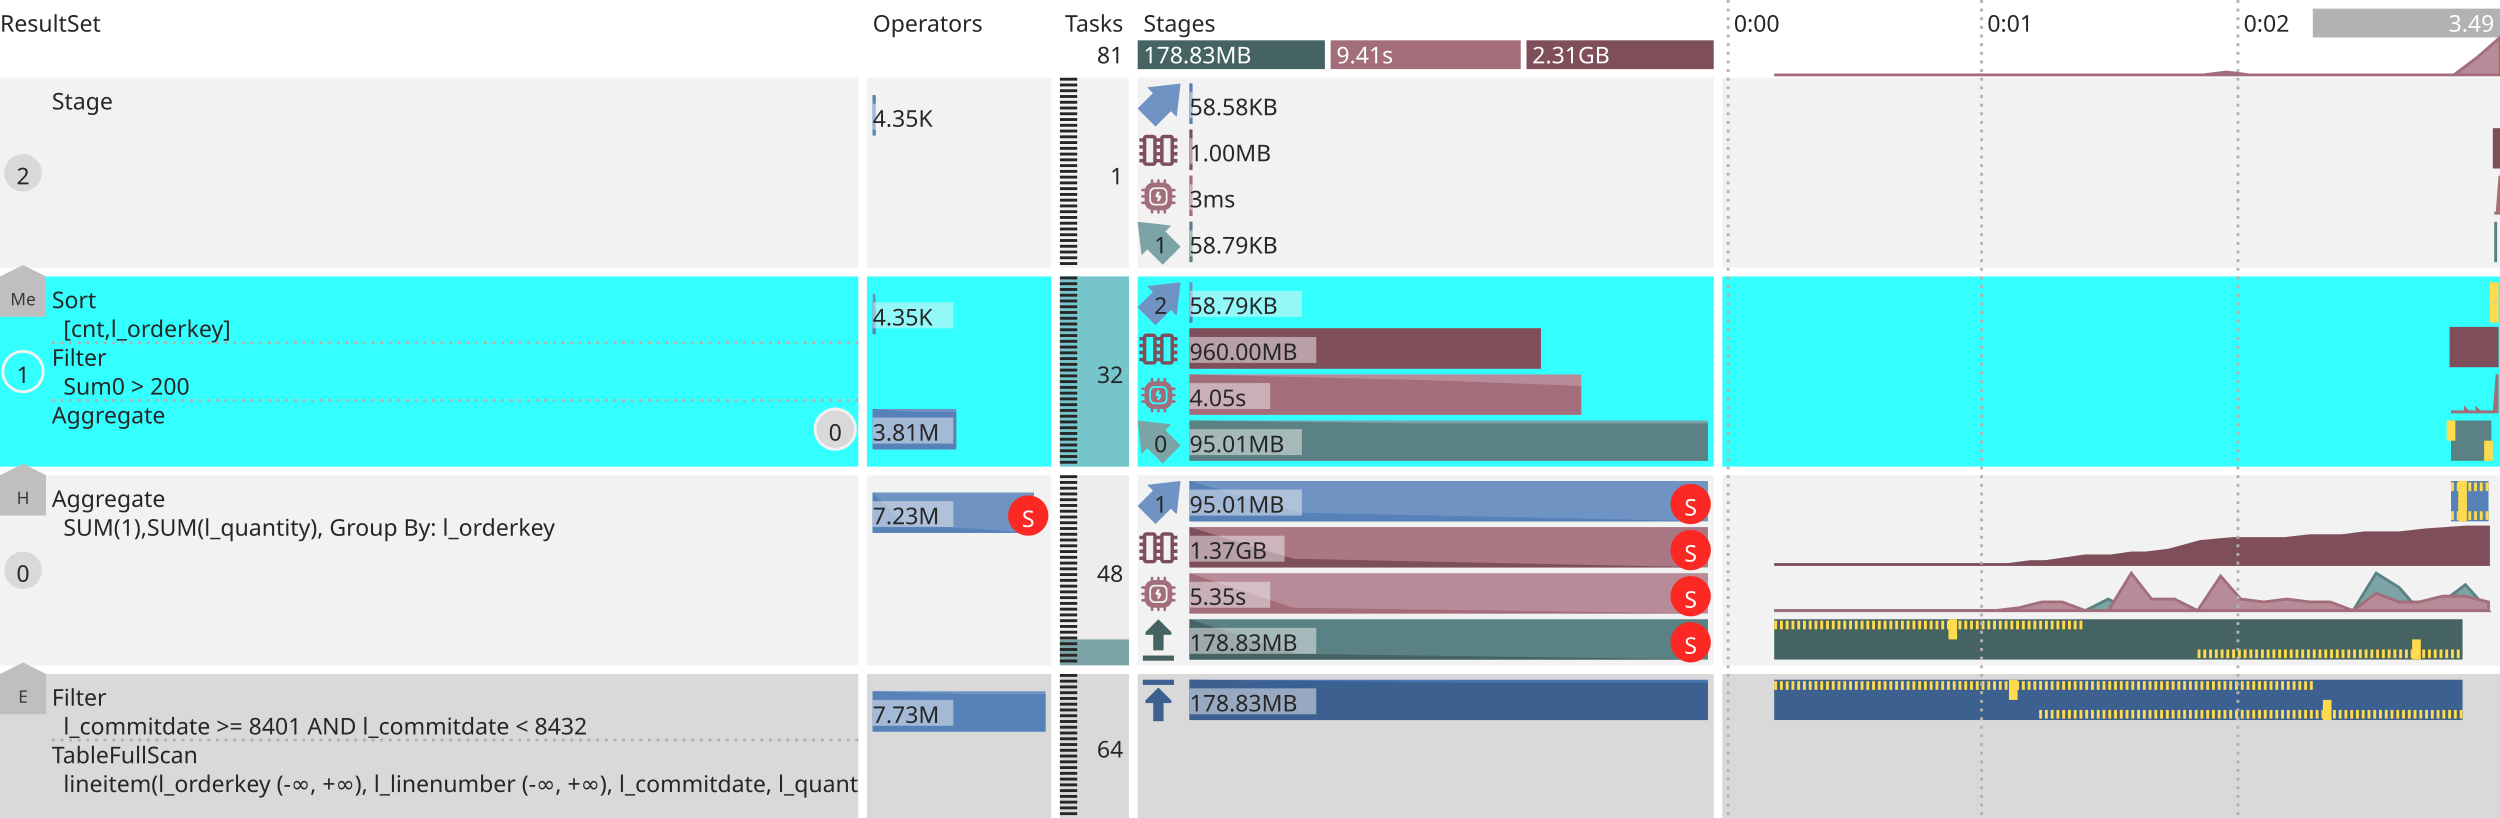
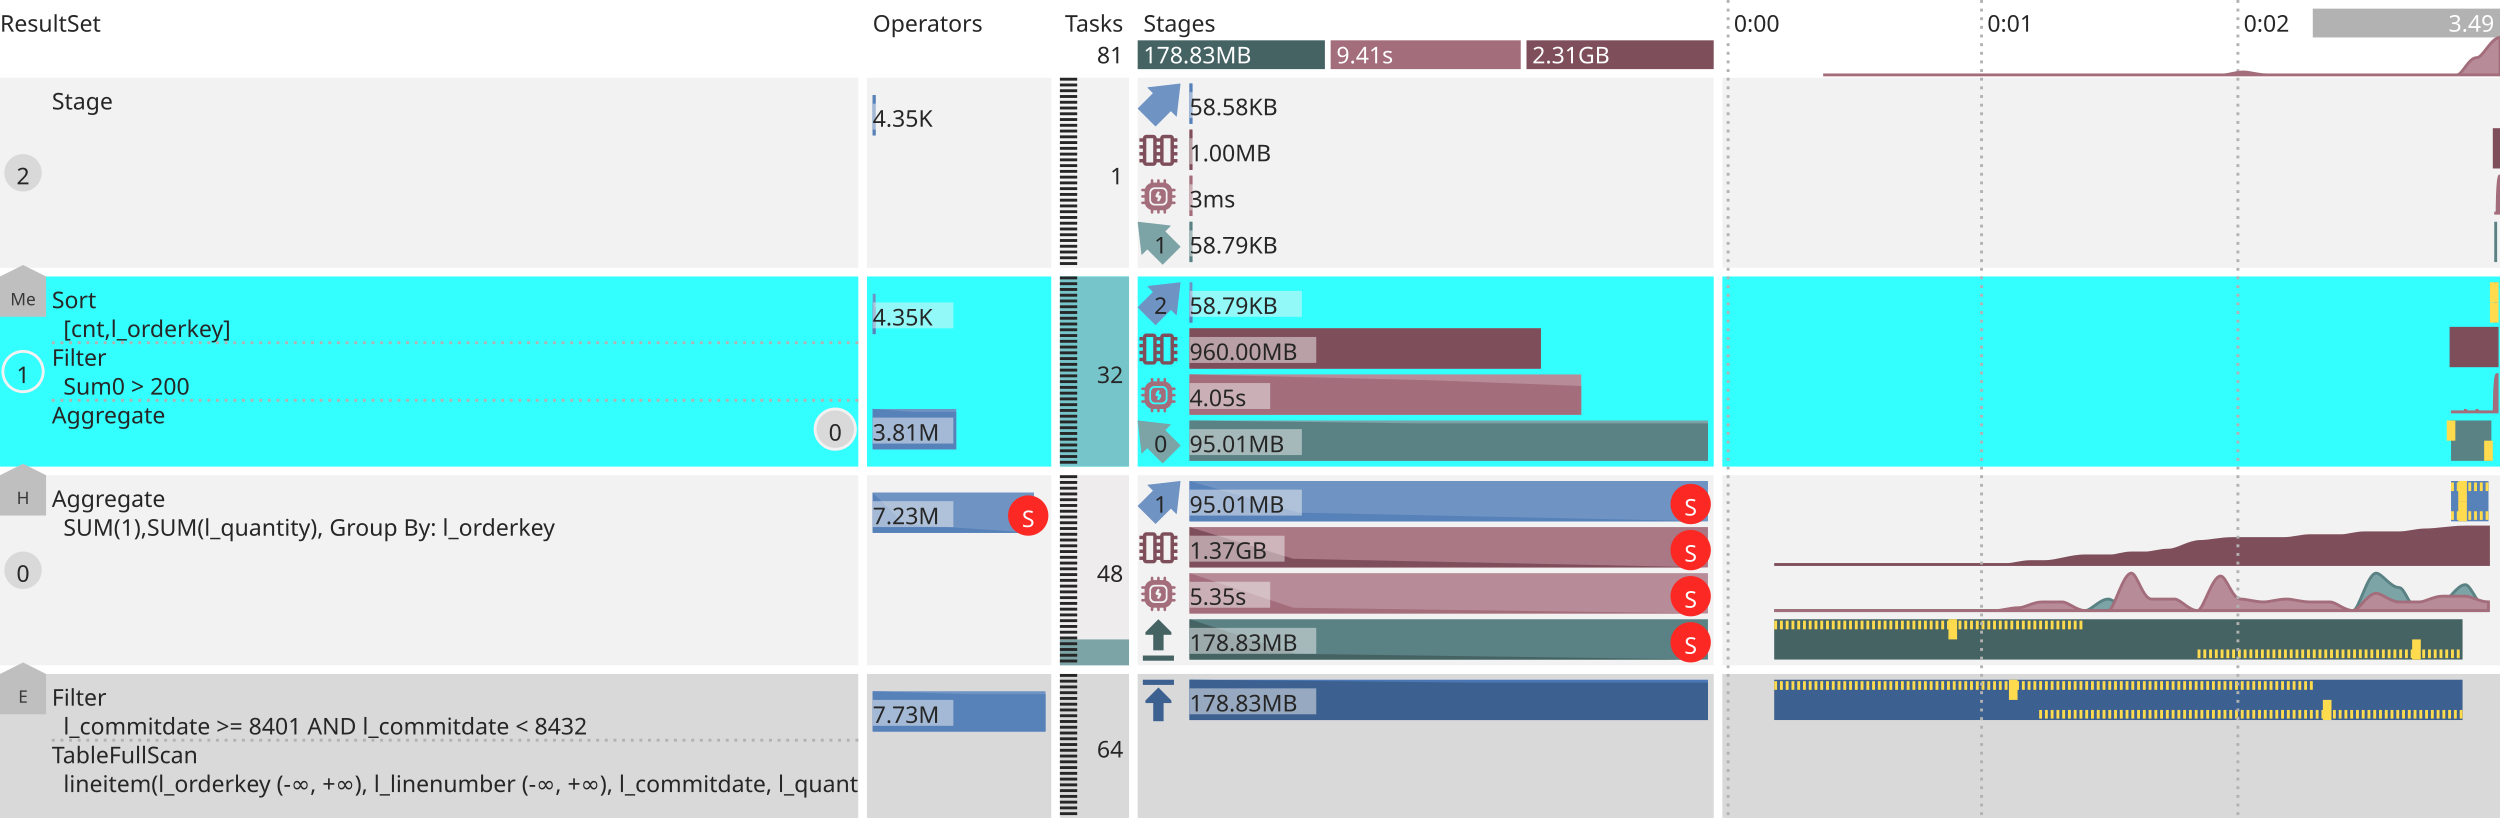
<svg xmlns="http://www.w3.org/2000/svg" width="868" height="284">
  <clipPath id="clipTextPath">
    <rect x="0" y="0" width="298" height="284" />
  </clipPath>
  <defs>
    <g id="icon_memory">
      <path fill-rule="evenodd" clip-rule="evenodd" d="M5 3C3.895 3 3 3.895 3 5H1V7H3V9H1V11H3V13H1V15H3V17H1V19H3C3 20.105 3.895 21 5 21H9C10.105 21 11 20.105 11 19H13C13 20.105 13.895 21 15 21H19C20.105 21 21 20.105 21 19H23V17H21V15H23V13H21V11H23V9H21V7H23V5H21C21 3.895 20.105 3 19 3H15C13.895 3 13 3.895 13 5H11C11 3.895 10.105 3 9 3H5ZM11 7V9H13V7H11ZM11 11V13H13V11H11ZM11 15V17H13V15H11ZM5 5H9V19H5V5ZM15 5H19V19H15V5Z" />
    </g>
    <g id="icon_cpu">
      <path d="M13.98 7.75H10.01C8.76 7.75 7.74 8.76 7.74 10.02V13.99C7.74 15.24 8.75 16.26 10.01 16.26H13.98C15.23 16.26 16.25 15.25 16.25 13.99V10.02C16.25 8.76 15.24 7.75 13.98 7.75ZM13.5 12.98L12.61 14.53C12.48 14.76 12.24 14.88 12 14.88C11.88 14.88 11.75 14.85 11.65 14.79C11.31 14.6 11.19 14.17 11.39 13.83L12.03 12.72H11.47C11.02 12.72 10.65 12.52 10.45 12.18C10.25 11.84 10.27 11.42 10.5 11.03L11.39 9.48C11.59 9.14 12.02 9.03 12.35 9.22C12.69 9.41 12.81 9.84 12.61 10.18L11.97 11.29H12.53C12.98 11.29 13.35 11.49 13.55 11.83C13.75 12.17 13.73 12.59 13.5 12.98Z" />
      <path d="M21.25 12.75C21.67 12.75 22 12.41 22 12C22 11.58 21.67 11.25 21.25 11.25H20V9.05H21.25C21.67 9.05 22 8.72 22 8.3C22 7.89 21.67 7.55 21.25 7.55H19.77C19.29 5.96 18.04 4.71 16.45 4.23V2.75C16.45 2.34 16.11 2 15.7 2C15.29 2 14.95 2.34 14.95 2.75V4H12.75V2.75C12.75 2.34 12.41 2 12 2C11.59 2 11.25 2.34 11.25 2.75V4H9.06V2.75C9.06 2.34 8.72 2 8.31 2C7.89 2 7.56 2.34 7.56 2.75V4.23C5.96 4.71 4.71 5.96 4.23 7.55H2.75C2.34 7.55 2 7.89 2 8.3C2 8.72 2.34 9.05 2.75 9.05H4V11.25H2.75C2.34 11.25 2 11.58 2 12C2 12.41 2.34 12.75 2.75 12.75H4V14.95H2.75C2.34 14.95 2 15.28 2 15.7C2 16.11 2.34 16.45 2.75 16.45H4.23C4.7 18.04 5.96 19.29 7.56 19.77V21.25C7.56 21.66 7.89 22 8.31 22C8.72 22 9.06 21.66 9.06 21.25V20H11.26V21.25C11.26 21.66 11.59 22 12.01 22C12.42 22 12.76 21.66 12.76 21.25V20H14.95V21.25C14.95 21.66 15.29 22 15.7 22C16.11 22 16.45 21.66 16.45 21.25V19.77C18.04 19.29 19.29 18.04 19.77 16.45H21.25C21.67 16.45 22 16.11 22 15.7C22 15.28 21.67 14.95 21.25 14.95H20V12.75H21.25ZM17.26 14.26C17.26 15.91 15.91 17.26 14.26 17.26H9.74C8.09 17.26 6.74 15.91 6.74 14.26V9.74C6.74 8.09 8.09 6.74 9.74 6.74H14.26C15.91 6.74 17.26 8.09 17.26 9.74V14.26Z" />
    </g>
    <g id="icon_ingress">
      <path d="M3 6L6 6L6 12L10 12L10 6L13 6V5L8 0L3 5L3 6Z" />
      <path d="M2 16L14 16V14L2 14V16Z" />
    </g>
    <g id="icon_egress">
      <path d="M13 9H10V16H6V9L3 9V8L8 3L13 8V9Z" />
      <path d="M14 2H2V0H14V2Z" />
    </g>
    <g id="icon_input">
      <path d="M456.49,264.459L295.206,103.183l56.572-56.572c1.084-1.08,1.456-2.696,0.948-4.14c-0.504-1.448-1.792-2.48-3.316-2.656         L4.654,0.027c-1.22-0.144-2.428,0.284-3.292,1.148c-0.864,0.86-1.284,2.068-1.144,3.28L40.01,349.208         c0.176,1.52,1.208,2.812,2.656,3.316c1.448,0.508,3.068,0.14,4.144-0.948l56.18-56.18L264.274,456.68         c0.748,0.748,1.764,1.172,2.828,1.172c1.06,0,2.076-0.424,2.828-1.172l186.556-186.568         C458.05,268.555,458.05,266.027,456.49,264.459z" />
    </g>
    <g id="icon_output">
      <path d="M456.494,1.168c-0.864-0.86-2.064-1.284-3.288-1.14l-344.76,39.78c-1.524,0.18-2.812,1.216-3.32,2.656         c-0.504,1.456-0.132,3.068,0.948,4.148l56.572,56.576L1.362,264.464c-1.564,1.564-1.564,4.092,0,5.656l186.56,186.556         c0.78,0.784,1.804,1.172,2.828,1.172c1.024,0,2.048-0.388,2.828-1.172l161.28-161.28l56.18,56.18         c1.084,1.088,2.7,1.452,4.144,0.952c1.448-0.504,2.48-1.796,2.656-3.32L457.63,4.456C457.774,3.248,457.354,2.036,456.494,1.168z" />
    </g>
  </defs>
  <style type="text/css">
  rect.stage { stroke-width:0; fill:var(--stage-main, #F2F2F2); }
  rect.clone { stroke-width:0; fill:var(--stage-clone, #D9D9D9); }
  .texts { text-anchor:start; font-family:Verdana; font-size:8px; fill:var(--stage-text, #262626); }
  .textm { text-anchor:middle; font-family:Verdana; font-size:8px; fill:var(--stage-text, #262626); }
  .texte { text-anchor:end; font-family:Verdana; font-size:8px; fill:var(--stage-text, #262626); }
  circle.stage { stroke:var(--stage-main, #F2F2F2); stroke-width:1; fill:var(--stage-clone, #D9D9D9); }
  line.opdiv { stroke-width:1; stroke:var(--stage-grid, #B2B2B2); stroke-dasharray:1,2; }
  text.clipped { clip-path:url(#clipTextPath); }
  polygon.conn { stroke-width:0; fill:var(--conn-fill, #BFBFBF); }
  text.conn { text-anchor:middle; font-family:Verdana; font-size:6px; fill:var(--conn-text, #393939); }
  rect.background { stroke-width:0; fill:#33FFFF; opacity:0; }
  g.selected circle.stage { fill:#33FFFF; }
  g.selected polygon.conn { fill:#33FFFF; }
  g.selected rect.stage { fill:#33FFFF; }
  g.selected rect.clone { fill:#33FFFF; }
  g.selected rect.background { opacity:1; }
</style>
  <g class="selectable">
    <rect x="0" y="27" width="298" height="66" class="stage" />
    <rect x="301" y="27" width="64" height="66" class="stage" />
    <rect x="395" y="27" width="200" height="66" class="stage" />
    <rect x="368" y="27" width="24" height="66" class="stage" />
    <rect x="598" y="27" width="270" height="66" class="stage" />
    <circle cx="8" cy="60" r="7" class="stage" />
    <text x="8" y="64" class="textm">2</text>
    <g>
      <text x="18" y="38" class="texts clipped">Stage</text>
      <text x="22" y="48" class="texts clipped" />
      <g>
        <rect x="303" y="33" width="1" height="14" stroke-width="0" fill="var(--output-light, #6F93C3)" />
        <polygon points="303,33 303,33 304,33 304,47 303,47" stroke="none" fill="var(--output-medium, #5781B9)" />
        <rect x="303" y="36" width="28" height="9" stroke-width="0" opacity="0.5" fill="var(--stage-main, #F2F2F2)" />
        <text font-family="Verdana" font-size="8px" fill="var(--text-summary, #262626)" x="303" y="44">4.35K</text>
      </g>
    </g>
    <g>
      <use href="#icon_memory" transform="translate(395 45) scale(0.6 0.6)" fill="var(--mem-medium, #7E4E5B)" />
      <rect x="413" y="45" width="1" height="14" stroke-width="0" fill="var(--mem-light, #AA7785)" />
      <polygon points="413,45 413,45 414,45 414,59 413,59" stroke="none" fill="var(--mem-medium, #7E4E5B)" />
      <rect x="413" y="48" width="33" height="9" stroke-width="0" opacity="0.5" fill="var(--stage-main, #F2F2F2)" />
      <text font-family="Verdana" font-size="8px" fill="var(--text-summary, #262626)" x="413" y="56">1.00MB</text>
    </g>
    <g>
-       <polygon points="866,58 866,45 868,45 868,58 " stroke-width="1" stroke="var(--mem-medium, #7E4E5B)" fill="var(--mem-medium, #7E4E5B)" />
+       <path d="M866,58c0,0,0,-13,0,-13c0,0,1,0,2,0c0,0,0,13,0,13z" stroke-width="1" stroke="var(--mem-medium, #7E4E5B)" fill="var(--mem-medium, #7E4E5B)" />
    </g>
    <g>
      <use href="#icon_cpu" transform="translate(395 61) scale(0.6 0.6)" fill="var(--cpu-medium, #A36D7B)" />
      <rect x="413" y="61" width="1" height="14" stroke-width="0" fill="var(--cpu-light, #B78C98)" />
      <polygon points="413,61 413,61 414,61 414,75 413,75" stroke="none" fill="var(--cpu-medium, #A36D7B)" />
      <rect x="413" y="64" width="16" height="9" stroke-width="0" opacity="0.5" fill="var(--stage-main, #F2F2F2)" />
      <text font-family="Verdana" font-size="8px" fill="var(--text-summary, #262626)" x="413" y="72">3ms</text>
    </g>
    <g>
      <rect x="368" y="27" width="24" height="66" stroke-width="0" fill="var(--cpu-light, #B78C98)" opacity="0.003" />
    </g>
    <g>
-       <polygon points="866,74 866,74 866,74 866,74 866,74 866,74 866,74 866,74 866,74 866,74 866,74 866,74 866,74 866,74 866,74 866,74 867,74 867,74 867,74 867,74 867,74 867,74 867,74 867,74 867,74 867,74 867,74 867,74 867,74 867,74 867,74 867,74 867,74 868,61 868,74 " stroke-width="1" stroke="var(--cpu-medium, #A36D7B)" fill="var(--cpu-light, #B78C98)" />
+       <path d="M866,74c0,0,0,0,0,0c0,0,0,0,0,0c0,0,0,0,0,0c0,0,0,0,0,0c0,0,0,0,0,0c0,0,0,0,0,0c0,0,0,0,0,0c0,0,0,0,0,0c0,0,0,0,0,0c0,0,0,0,0,0c0,0,0,0,0,0c0,0,0,0,0,0c0,0,0,0,0,0c0,0,0,0,0,0c0,0,0,0,0,0c0,0,0,0,1,0c0,0,0,0,0,0c0,0,0,0,0,0c0,0,0,0,0,0c0,0,0,0,0,0c0,0,0,0,0,0c0,0,0,0,0,0c0,0,0,0,0,0c0,0,0,0,0,0c0,0,0,0,0,0c0,0,0,0,0,0c0,0,0,0,0,0c0,0,0,0,0,0c0,0,0,0,0,0c0,0,0,0,0,0c0,0,0,0,0,0c0,0,0,0,0,0c0,0,0,-13,1,-13c0,0,0,13,0,13z" stroke-width="1" stroke="var(--cpu-medium, #A36D7B)" fill="var(--cpu-light, #B78C98)" />
    </g>
    <g>
      <line x1="371" y1="27" x2="371" y2="93" stroke-width="6" stroke="var(--stage-text, #262626)" stroke-dasharray="1,1" />
      <text x="390" y="64" class="texte">1</text>
    </g>
  </g>
  <g class="selectable selected">
    <rect x="0" y="96" width="298" height="66" class="stage" />
    <rect x="301" y="96" width="64" height="66" class="stage" />
    <rect x="395" y="96" width="200" height="66" class="stage" />
    <rect x="368" y="96" width="24" height="66" class="stage" />
    <rect x="598" y="96" width="270" height="66" class="stage" />
    <circle cx="8" cy="129" r="7" class="stage" />
    <text x="8" y="133" class="textm">1</text>
    <g>
      <text x="18" y="107" class="texts clipped">Sort</text>
      <text x="22" y="117" class="texts clipped">[cnt,l_orderkey]</text>
      <g>
        <rect x="303" y="102" width="1" height="14" stroke-width="0" fill="var(--output-light, #6F93C3)" />
        <polygon points="303,102 303,105 304,107 304,116 303,116" stroke="none" fill="var(--output-medium, #5781B9)" />
        <rect x="303" y="105" width="28" height="9" stroke-width="0" opacity="0.5" fill="var(--stage-main, #F2F2F2)" />
        <text font-family="Verdana" font-size="8px" fill="var(--text-summary, #262626)" x="303" y="113">4.35K</text>
      </g>
    </g>
    <line x1="18" y1="119" x2="298" y2="119" class="opdiv" />
    <g>
      <text x="18" y="127" class="texts clipped">Filter</text>
      <text x="22" y="137" class="texts clipped">Sum0 &gt; 200</text>
    </g>
    <line x1="18" y1="139" x2="298" y2="139" class="opdiv" />
    <g>
      <text x="18" y="147" class="texts clipped">Aggregate</text>
      <text x="22" y="157" class="texts clipped" />
      <g>
        <rect x="303" y="142" width="29" height="14" stroke-width="0" fill="var(--output-light, #6F93C3)" />
        <polygon points="303,142 317,143 332,143 332,156 303,156" stroke="none" fill="var(--output-medium, #5781B9)" />
        <rect x="303" y="145" width="28" height="9" stroke-width="0" opacity="0.5" fill="var(--stage-main, #F2F2F2)" />
        <text font-family="Verdana" font-size="8px" fill="var(--text-summary, #262626)" x="303" y="153">3.81M</text>
      </g>
    </g>
    <g>
      <use href="#icon_memory" transform="translate(395 114) scale(0.6 0.6)" fill="var(--mem-medium, #7E4E5B)" />
      <rect x="413" y="114" width="122" height="14" stroke-width="0" fill="var(--mem-light, #AA7785)" />
      <polygon points="413,114 474,114 535,114 535,128 413,128" stroke="none" fill="var(--mem-medium, #7E4E5B)" />
      <rect x="413" y="117" width="44" height="9" stroke-width="0" opacity="0.5" fill="var(--stage-main, #F2F2F2)" />
      <text font-family="Verdana" font-size="8px" fill="var(--text-summary, #262626)" x="413" y="125">960.00MB</text>
    </g>
    <g>
-       <polygon points="851,127 851,114 867,114 867,127 " stroke-width="1" stroke="var(--mem-medium, #7E4E5B)" fill="var(--mem-medium, #7E4E5B)" />
+       <path d="M851,127c0,0,0,-13,0,-13c5,0,10,0,16,0c0,0,0,13,0,13z" stroke-width="1" stroke="var(--mem-medium, #7E4E5B)" fill="var(--mem-medium, #7E4E5B)" />
    </g>
    <g>
      <use href="#icon_cpu" transform="translate(395 130) scale(0.6 0.6)" fill="var(--cpu-medium, #A36D7B)" />
      <rect x="413" y="130" width="136" height="14" stroke-width="0" fill="var(--cpu-light, #B78C98)" />
      <polygon points="413,130 496,132 549,134 549,144 413,144" stroke="none" fill="var(--cpu-medium, #A36D7B)" />
      <rect x="413" y="133" width="28" height="9" stroke-width="0" opacity="0.5" fill="var(--stage-main, #F2F2F2)" />
      <text font-family="Verdana" font-size="8px" fill="var(--text-summary, #262626)" x="413" y="141">4.05s</text>
    </g>
    <g>
      <rect x="368" y="162" width="24" height="0" stroke-width="0" fill="var(--input-light, #7CA3A5)" />
    </g>
    <g>
      <rect x="368" y="96" width="24" height="66" stroke-width="0" fill="var(--cpu-light, #B78C98)" opacity="0.5" />
    </g>
    <g>
-       <polygon points="851,143 851,143 851,143 852,143 852,143 853,143 853,143 854,143 854,143 855,143 855,143 856,143 856,142 857,143 857,143 858,143 859,143 859,143 860,143 860,142 861,143 861,143 862,143 862,143 863,143 863,143 864,143 864,143 865,143 865,143 866,143 866,143 867,130 867,143 867,143 " stroke-width="1" stroke="var(--cpu-medium, #A36D7B)" fill="var(--cpu-light, #B78C98)" />
+       <path d="M851,143c0,0,0,0,0,0c0,0,0,0,0,0c0,0,0,0,1,0c0,0,0,0,0,0c0,0,0,0,1,0c0,0,0,0,0,0c0,0,0,0,1,0c0,0,0,0,0,0c0,0,0,0,1,0c0,0,0,0,0,0c0,0,0,0,1,0c0,0,0,-1,0,-1c0,0,0,1,1,1c0,0,0,0,0,0c0,0,0,0,1,0c0,0,0,0,1,0c0,0,0,0,0,0c0,0,0,0,1,0c0,0,0,-1,0,-1c0,0,0,1,1,1c0,0,0,0,0,0c0,0,0,0,1,0c0,0,0,0,0,0c0,0,0,0,1,0c0,0,0,0,0,0c0,0,0,0,1,0c0,0,0,0,0,0c0,0,0,0,1,0c0,0,0,0,0,0c0,0,0,0,1,0c0,0,0,0,0,0c0,0,0,-13,1,-13c0,0,0,13,0,13c0,0,0,0,0,0z" stroke-width="1" stroke="var(--cpu-medium, #A36D7B)" fill="var(--cpu-light, #B78C98)" />
    </g>
    <g>
      <line x1="371" y1="96" x2="371" y2="162" stroke-width="6" stroke="var(--stage-text, #262626)" stroke-dasharray="1,1" />
      <text x="390" y="133" class="texte">32</text>
    </g>
  </g>
  <g class="selectable">
    <rect x="0" y="165" width="298" height="66" class="stage" />
    <rect x="301" y="165" width="64" height="66" class="stage" />
    <rect x="395" y="165" width="200" height="66" class="stage" />
    <rect x="368" y="165" width="24" height="66" class="stage" />
    <rect x="598" y="165" width="270" height="66" class="stage" />
    <circle cx="8" cy="198" r="7" class="stage" />
    <text x="8" y="202" class="textm">0</text>
    <g>
      <text x="18" y="176" class="texts clipped">Aggregate</text>
      <text x="22" y="186" class="texts clipped">SUM(1),SUM(l_quantity), Group By: l_orderkey</text>
      <g>
        <rect x="303" y="171" width="56" height="14" stroke-width="0" fill="var(--output-light, #6F93C3)" />
        <polygon points="303,171 314,182 359,185 359,185 303,185" stroke="none" fill="var(--output-medium, #5781B9)" />
        <rect x="303" y="174" width="28" height="9" stroke-width="0" opacity="0.5" fill="var(--stage-main, #F2F2F2)" />
        <text font-family="Verdana" font-size="8px" fill="var(--text-summary, #262626)" x="303" y="182">7.23M</text>
      </g>
      <g>
        <circle cx="357" cy="179" r="7" stroke="none" fill="var(--stage-texthl, #FC2824)" />
        <text text-anchor="middle" font-family="Verdana" font-size="8px" fill="var(--text-light, #FFFFFF)" x="357" y="183">S</text>
      </g>
    </g>
    <g>
      <use href="#icon_memory" transform="translate(395 183) scale(0.6 0.6)" fill="var(--mem-medium, #7E4E5B)" />
      <rect x="413" y="183" width="180" height="14" stroke-width="0" fill="var(--mem-light, #AA7785)" />
      <polygon points="413,183 449,194 593,197 593,197 413,197" stroke="none" fill="var(--mem-medium, #7E4E5B)" />
      <rect x="413" y="186" width="33" height="9" stroke-width="0" opacity="0.5" fill="var(--stage-main, #F2F2F2)" />
      <text font-family="Verdana" font-size="8px" fill="var(--text-summary, #262626)" x="413" y="194">1.37GB</text>
    </g>
    <g>
      <circle cx="587" cy="191" r="7" stroke="none" fill="var(--stage-texthl, #FC2824)" />
      <text text-anchor="middle" font-family="Verdana" font-size="8px" fill="var(--text-light, #FFFFFF)" x="587" y="195">S</text>
    </g>
    <g>
-       <polygon points="616,196 616,196 656,196 659,196 659,196 661,196 665,196 667,196 667,196 668,196 689,196 692,196 697,196 705,195 710,195 724,193 733,193 740,192 745,192 753,191 764,188 775,187 780,187 793,187 802,186 811,186 813,186 821,185 833,185 842,184 856,183 860,183 864,183 864,196 " stroke-width="1" stroke="var(--mem-medium, #7E4E5B)" fill="var(--mem-medium, #7E4E5B)" />
+       <path d="M616,196c0,0,0,0,0,0c13,0,26,0,40,0c1,0,2,0,3,0c0,0,0,0,0,0c0,0,1,0,2,0c1,0,2,0,4,0c0,0,1,0,2,0c0,0,0,0,0,0c0,0,0,0,1,0c7,0,14,0,21,0c1,0,2,0,3,0c1,0,3,0,5,0c2,0,5,-1,8,-1c1,0,3,0,5,0c4,0,9,-2,14,-2c3,0,6,0,9,0c2,0,4,-1,7,-1c1,0,3,0,5,0c2,0,5,-1,8,-1c3,0,7,-3,11,-3c3,0,7,-1,11,-1c1,0,3,0,5,0c4,0,8,0,13,0c3,0,6,-1,9,-1c3,0,6,0,9,0c0,0,1,0,2,0c2,0,5,-1,8,-1c4,0,8,0,12,0c3,0,6,-1,9,-1c4,0,9,-1,14,-1c1,0,2,0,4,0c1,0,2,0,4,0c0,0,0,13,0,13z" stroke-width="1" stroke="var(--mem-medium, #7E4E5B)" fill="var(--mem-medium, #7E4E5B)" />
    </g>
    <g>
      <use href="#icon_cpu" transform="translate(395 199) scale(0.6 0.6)" fill="var(--cpu-medium, #A36D7B)" />
      <rect x="413" y="199" width="180" height="14" stroke-width="0" fill="var(--cpu-light, #B78C98)" />
      <polygon points="413,199 449,211 593,213 593,213 413,213" stroke="none" fill="var(--cpu-medium, #A36D7B)" />
      <rect x="413" y="202" width="28" height="9" stroke-width="0" opacity="0.5" fill="var(--stage-main, #F2F2F2)" />
      <text font-family="Verdana" font-size="8px" fill="var(--text-summary, #262626)" x="413" y="210">5.35s</text>
    </g>
    <g>
      <circle cx="587" cy="207" r="7" stroke="none" fill="var(--stage-texthl, #FC2824)" />
      <text text-anchor="middle" font-family="Verdana" font-size="8px" fill="var(--text-light, #FFFFFF)" x="587" y="211">S</text>
    </g>
    <g>
      <rect x="368" y="222" width="24" height="9" stroke-width="0" fill="var(--input-light, #7CA3A5)" />
    </g>
-     <polygon points="616,212 616,212 624,212 631,212 639,212 647,212 654,212 662,212 670,212 678,212 685,212 693,212 701,212 709,212 716,212 724,212 732,208 740,212 747,212 755,211 763,212 771,212 778,212 786,212 794,211 802,212 809,212 817,212 825,199 833,204 840,212 848,209 856,203 864,212 864,212 " stroke-width="1" stroke="var(--input-medium, #5A8183)" fill="var(--input-light, #7CA3A5)" />
+     <path d="M616,212c0,0,0,0,0,0c2,0,5,0,8,0c2,0,4,0,7,0c2,0,5,0,8,0c2,0,5,0,8,0c2,0,4,0,7,0c2,0,5,0,8,0c2,0,5,0,8,0c2,0,5,0,8,0c2,0,4,0,7,0c2,0,5,0,8,0c2,0,5,0,8,0c2,0,5,0,8,0c2,0,4,0,7,0c2,0,5,0,8,0c2,0,5,-4,8,-4c2,0,5,4,8,4c2,0,4,0,7,0c2,0,5,-1,8,-1c2,0,5,1,8,1c2,0,5,0,8,0c2,0,4,0,7,0c2,0,5,0,8,0c2,0,5,-1,8,-1c2,0,5,1,8,1c2,0,4,0,7,0c2,0,5,0,8,0c2,0,5,-13,8,-13c2,0,5,5,8,5c2,0,4,8,7,8c2,0,5,-3,8,-3c2,0,5,-6,8,-6c2,0,5,9,8,9c0,0,0,0,0,0z" stroke-width="1" stroke="var(--input-medium, #5A8183)" fill="var(--input-light, #7CA3A5)" />
    <g>
      <rect x="368" y="165" width="24" height="57" stroke-width="0" fill="var(--cpu-light, #B78C98)" opacity="0.063" />
    </g>
    <g>
-       <polygon points="616,212 616,212 624,212 631,212 639,212 647,212 654,212 662,212 670,212 678,212 685,212 693,212 701,211 709,209 716,209 724,212 732,212 740,199 747,208 755,208 763,212 771,200 778,208 786,209 794,208 802,209 809,209 817,212 825,206 833,209 840,209 848,207 856,207 864,209 864,212 " stroke-width="1" stroke="var(--cpu-medium, #A36D7B)" fill="var(--cpu-light, #B78C98)" />
+       <path d="M616,212c0,0,0,0,0,0c2,0,5,0,8,0c2,0,4,0,7,0c2,0,5,0,8,0c2,0,5,0,8,0c2,0,4,0,7,0c2,0,5,0,8,0c2,0,5,0,8,0c2,0,5,0,8,0c2,0,4,0,7,0c2,0,5,0,8,0c2,0,5,-1,8,-1c2,0,5,-2,8,-2c2,0,4,0,7,0c2,0,5,3,8,3c2,0,5,0,8,0c2,0,5,-13,8,-13c2,0,4,9,7,9c2,0,5,0,8,0c2,0,5,4,8,4c2,0,5,-12,8,-12c2,0,4,8,7,8c2,0,5,1,8,1c2,0,5,-1,8,-1c2,0,5,1,8,1c2,0,4,0,7,0c2,0,5,3,8,3c2,0,5,-6,8,-6c2,0,5,3,8,3c2,0,4,0,7,0c2,0,5,-2,8,-2c2,0,5,0,8,0c2,0,5,2,8,2c0,0,0,3,0,3z" stroke-width="1" stroke="var(--cpu-medium, #A36D7B)" fill="var(--cpu-light, #B78C98)" />
    </g>
    <g>
      <line x1="371" y1="165" x2="371" y2="231" stroke-width="6" stroke="var(--stage-text, #262626)" stroke-dasharray="1,1" />
      <text x="390" y="202" class="texte">48</text>
    </g>
  </g>
  <g class="selectable">
    <rect x="0" y="234" width="298" height="50" class="clone" />
    <rect x="301" y="234" width="64" height="50" class="clone" />
    <rect x="395" y="234" width="200" height="50" class="clone" />
    <rect x="368" y="234" width="24" height="50" class="clone" />
    <rect x="598" y="234" width="270" height="50" class="clone" />
    <g>
      <text x="18" y="245" class="texts clipped">Filter</text>
      <text x="22" y="255" class="texts clipped">l_commitdate &gt;= 8401 AND l_commitdate &lt; 8432</text>
      <g>
        <rect x="303" y="240" width="60" height="14" stroke-width="0" fill="var(--output-light, #6F93C3)" />
        <polygon points="303,240 335,241 363,241 363,254 303,254" stroke="none" fill="var(--output-medium, #5781B9)" />
        <rect x="303" y="243" width="28" height="9" stroke-width="0" opacity="0.5" fill="var(--stage-main, #F2F2F2)" />
        <text font-family="Verdana" font-size="8px" fill="var(--text-summary, #262626)" x="303" y="251">7.73M</text>
      </g>
    </g>
    <line x1="18" y1="257" x2="298" y2="257" class="opdiv" />
    <g>
      <text x="18" y="265" class="texts clipped">TableFullScan</text>
      <text x="22" y="275" class="texts clipped">lineitem(l_orderkey (-∞, +∞), l_linenumber (-∞, +∞), l_commitdate, l_quantity)</text>
    </g>
    <g>
      <line x1="371" y1="234" x2="371" y2="284" stroke-width="6" stroke="var(--stage-text, #262626)" stroke-dasharray="1,1" />
      <text x="390" y="263" class="texte">64</text>
    </g>
  </g>
  <g class="selectable">
    <rect x="0" y="3" width="298" height="24" class="background" />
    <text x="0" y="11" class="texts">ResultSet</text>
    <g>
      <rect x="395" y="29" width="200" height="14" class="background" />
      <use href="#icon_output" transform="translate(395 29) scale(0.0325 0.0325)" fill="var(--output-light, #6F93C3)" />
      <rect x="413" y="29" width="1" height="14" stroke-width="0" fill="var(--output-light, #6F93C3)" />
      <polygon points="413,29 413,29 414,29 414,43 413,43" stroke="none" fill="var(--output-medium, #5781B9)" />
      <rect x="413" y="32" width="39" height="9" stroke-width="0" opacity="0.5" fill="var(--stage-main, #F2F2F2)" />
      <text font-family="Verdana" font-size="8px" fill="var(--text-summary, #262626)" x="413" y="40">58.58KB</text>
    </g>
    <g>
      <rect x="868" y="29" width="0" height="14" stroke-width="0" fill="var(--output-medium, #5781B9)" />
    </g>
  </g>
  <g class="selectable">
    <g>
      <circle cx="290" cy="149" r="7" class="stage" />
      <text x="290" y="153" class="textm">0</text>
    </g>
    <polygon points="16,179 0,179 0,165 8,161 16,165" class="conn" />
    <text x="8" y="175" class="conn">H</text>
    <g>
      <rect x="395" y="146" width="200" height="14" class="background" />
      <use href="#icon_input" transform="translate(395 146) scale(0.0325 0.0325)" fill="var(--input-light, #7CA3A5)" />
      <text x="403" y="157" class="textm">0</text>
      <rect x="413" y="146" width="180" height="14" stroke-width="0" fill="var(--input-light, #7CA3A5)" />
      <polygon points="413,146 492,147 593,147 593,160 413,160" stroke="none" fill="var(--input-medium, #5A8183)" />
      <rect x="413" y="149" width="39" height="9" stroke-width="0" opacity="0.5" fill="var(--stage-main, #F2F2F2)" />
      <text font-family="Verdana" font-size="8px" fill="var(--text-summary, #262626)" x="413" y="157">95.01MB</text>
    </g>
    <g>
      <rect x="598" y="146" width="270" height="14" class="background" />
      <rect x="851" y="146" width="14" height="14" stroke-width="0" fill="var(--input-medium, #5A8183)" />
    </g>
    <line x1="851" y1="148" x2="851" y2="148" stroke-width="3" stroke="var(--minmax-line, #FFDB4D)" stroke-dasharray="1,1" />
    <line x1="851" y1="146" x2="851" y2="153" stroke-width="3" stroke="var(--minmax-line, #FFDB4D)" />
    <line x1="864" y1="158" x2="865" y2="158" stroke-width="3" stroke="var(--minmax-line, #FFDB4D)" stroke-dasharray="1,1" />
    <line x1="864" y1="153" x2="864" y2="160" stroke-width="3" stroke="var(--minmax-line, #FFDB4D)" />
    <g>
      <rect x="395" y="167" width="200" height="14" class="background" />
      <use href="#icon_output" transform="translate(395 167) scale(0.0325 0.0325)" fill="var(--output-light, #6F93C3)" />
      <text x="403" y="178" class="textm">1</text>
      <rect x="413" y="167" width="180" height="14" stroke-width="0" fill="var(--output-light, #6F93C3)" />
      <polygon points="413,167 451,178 593,181 593,181 413,181" stroke="none" fill="var(--output-medium, #5781B9)" />
      <rect x="413" y="170" width="39" height="9" stroke-width="0" opacity="0.5" fill="var(--stage-main, #F2F2F2)" />
      <text font-family="Verdana" font-size="8px" fill="var(--text-summary, #262626)" x="413" y="178">95.01MB</text>
    </g>
    <g>
      <circle cx="587" cy="175" r="7" stroke="none" fill="var(--stage-texthl, #FC2824)" />
      <text text-anchor="middle" font-family="Verdana" font-size="8px" fill="var(--text-light, #FFFFFF)" x="587" y="179">S</text>
    </g>
    <g>
      <rect x="598" y="167" width="270" height="14" class="background" />
      <rect x="851" y="167" width="13" height="14" stroke-width="0" fill="var(--output-medium, #5781B9)" />
    </g>
    <line x1="851" y1="169" x2="864" y2="169" stroke-width="3" stroke="var(--minmax-line, #FFDB4D)" stroke-dasharray="1,1" />
    <line x1="855" y1="167" x2="855" y2="174" stroke-width="3" stroke="var(--minmax-line, #FFDB4D)" />
    <line x1="851" y1="179" x2="864" y2="179" stroke-width="3" stroke="var(--minmax-line, #FFDB4D)" stroke-dasharray="1,1" />
    <line x1="855" y1="174" x2="855" y2="181" stroke-width="3" stroke="var(--minmax-line, #FFDB4D)" />
  </g>
  <g class="selectable">
    <polygon points="16,110 0,110 0,96 8,92 16,96" class="conn" />
    <text x="8" y="106" class="conn">Me</text>
    <g>
      <rect x="395" y="77" width="200" height="14" class="background" />
      <use href="#icon_input" transform="translate(395 77) scale(0.0325 0.0325)" fill="var(--input-light, #7CA3A5)" />
      <text x="403" y="88" class="textm">1</text>
      <rect x="413" y="77" width="1" height="14" stroke-width="0" fill="var(--input-light, #7CA3A5)" />
      <polygon points="413,77 413,77 414,77 414,91 413,91" stroke="none" fill="var(--input-medium, #5A8183)" />
      <rect x="413" y="80" width="39" height="9" stroke-width="0" opacity="0.5" fill="var(--stage-main, #F2F2F2)" />
      <text font-family="Verdana" font-size="8px" fill="var(--text-summary, #262626)" x="413" y="88">58.79KB</text>
    </g>
    <g>
      <rect x="598" y="77" width="270" height="14" class="background" />
      <rect x="866" y="77" width="1" height="14" stroke-width="0" fill="var(--input-medium, #5A8183)" />
    </g>
    <g>
      <rect x="395" y="98" width="200" height="14" class="background" />
      <use href="#icon_output" transform="translate(395 98) scale(0.0325 0.0325)" fill="var(--output-light, #6F93C3)" />
      <text x="403" y="109" class="textm">2</text>
      <rect x="413" y="98" width="1" height="14" stroke-width="0" fill="var(--output-light, #6F93C3)" />
      <polygon points="413,98 413,101 414,103 414,112 413,112" stroke="none" fill="var(--output-medium, #5781B9)" />
      <rect x="413" y="101" width="39" height="9" stroke-width="0" opacity="0.5" fill="var(--stage-main, #F2F2F2)" />
      <text font-family="Verdana" font-size="8px" fill="var(--text-summary, #262626)" x="413" y="109">58.79KB</text>
    </g>
    <g>
      <rect x="598" y="98" width="270" height="14" class="background" />
      <rect x="866" y="98" width="1" height="14" stroke-width="0" fill="var(--output-medium, #5781B9)" />
    </g>
    <line x1="866" y1="100" x2="867" y2="100" stroke-width="3" stroke="var(--minmax-line, #FFDB4D)" stroke-dasharray="1,1" />
    <line x1="866" y1="98" x2="866" y2="105" stroke-width="3" stroke="var(--minmax-line, #FFDB4D)" />
    <line x1="866" y1="110" x2="867" y2="110" stroke-width="3" stroke="var(--minmax-line, #FFDB4D)" stroke-dasharray="1,1" />
    <line x1="866" y1="105" x2="866" y2="112" stroke-width="3" stroke="var(--minmax-line, #FFDB4D)" />
  </g>
  <g class="selectable">
    <polygon points="16,248 0,248 0,234 8,230 16,234" class="conn" />
    <text x="8" y="244" class="conn">E</text>
    <g>
      <rect x="395" y="215" width="200" height="14" class="background" />
      <use href="#icon_ingress" transform="translate(395 215) scale(0.9 0.9)" fill="var(--ingress-medium, #466364)" />
      <rect x="413" y="215" width="180" height="14" stroke-width="0" fill="var(--ingress-light, #5A8183)" />
      <polygon points="413,215 450,227 593,229 593,229 413,229" stroke="none" fill="var(--ingress-medium, #466364)" />
      <rect x="413" y="218" width="44" height="9" stroke-width="0" opacity="0.5" fill="var(--stage-main, #F2F2F2)" />
      <text font-family="Verdana" font-size="8px" fill="var(--text-summary, #262626)" x="413" y="226">178.83MB</text>
    </g>
    <g>
      <circle cx="587" cy="223" r="7" stroke="none" fill="var(--stage-texthl, #FC2824)" />
      <text text-anchor="middle" font-family="Verdana" font-size="8px" fill="var(--text-light, #FFFFFF)" x="587" y="227">S</text>
    </g>
    <g>
      <rect x="598" y="215" width="270" height="14" class="background" />
      <rect x="616" y="215" width="239" height="14" stroke-width="0" fill="var(--ingress-medium, #466364)" />
    </g>
    <line x1="616" y1="217" x2="723" y2="217" stroke-width="3" stroke="var(--minmax-line, #FFDB4D)" stroke-dasharray="1,1" />
    <line x1="678" y1="215" x2="678" y2="222" stroke-width="3" stroke="var(--minmax-line, #FFDB4D)" />
    <line x1="763" y1="227" x2="855" y2="227" stroke-width="3" stroke="var(--minmax-line, #FFDB4D)" stroke-dasharray="1,1" />
    <line x1="839" y1="222" x2="839" y2="229" stroke-width="3" stroke="var(--minmax-line, #FFDB4D)" />
    <g>
      <rect x="395" y="236" width="200" height="14" class="background" />
      <use href="#icon_egress" transform="translate(395 236) scale(0.9 0.9)" fill="var(--egress-medium, #3C6090)" />
      <rect x="413" y="236" width="180" height="14" stroke-width="0" fill="var(--egress-light, #4B78B4)" />
      <polygon points="413,236 510,237 593,237 593,250 413,250" stroke="none" fill="var(--egress-medium, #3C6090)" />
      <rect x="413" y="239" width="44" height="9" stroke-width="0" opacity="0.5" fill="var(--stage-main, #F2F2F2)" />
      <text font-family="Verdana" font-size="8px" fill="var(--text-summary, #262626)" x="413" y="247">178.83MB</text>
    </g>
    <g>
      <rect x="598" y="236" width="270" height="14" class="background" />
      <rect x="616" y="236" width="239" height="14" stroke-width="0" fill="var(--egress-medium, #3C6090)" />
    </g>
    <line x1="616" y1="238" x2="804" y2="238" stroke-width="3" stroke="var(--minmax-line, #FFDB4D)" stroke-dasharray="1,1" />
    <line x1="699" y1="236" x2="699" y2="243" stroke-width="3" stroke="var(--minmax-line, #FFDB4D)" />
    <line x1="708" y1="248" x2="855" y2="248" stroke-width="3" stroke="var(--minmax-line, #FFDB4D)" stroke-dasharray="1,1" />
    <line x1="808" y1="243" x2="808" y2="250" stroke-width="3" stroke="var(--minmax-line, #FFDB4D)" />
  </g>
  <line x1="600" y1="0" x2="600" y2="284" stroke-width="1" stroke="var(--stage-grid, #B2B2B2)" stroke-dasharray="1,2" />
  <text x="602" y="11" class="texts">0:00</text>
  <line x1="688" y1="0" x2="688" y2="284" stroke-width="1" stroke="var(--stage-grid, #B2B2B2)" stroke-dasharray="1,2" />
  <text x="690" y="11" class="texts">0:01</text>
  <line x1="777" y1="0" x2="777" y2="284" stroke-width="1" stroke="var(--stage-grid, #B2B2B2)" stroke-dasharray="1,2" />
  <text x="779" y="11" class="texts">0:02</text>
  <text x="303" y="11" class="texts">Operators</text>
  <text x="397" y="11" class="texts">Stages</text>
  <text x="390" y="11" class="texte">Tasks</text>
  <text x="390" y="22" class="texte">81</text>
  <g>
    <rect x="395" y="14" width="65" height="10" stroke-width="0" fill="var(--ingress-medium, #466364)" />
    <text font-family="Verdana" font-size="8px" fill="var(--text-light, #FFFFFF)" x="397" y="22">178.83MB</text>
  </g>
  <g>
    <rect x="462" y="14" width="66" height="10" stroke-width="0" fill="var(--cpu-medium, #A36D7B)" />
    <text font-family="Verdana" font-size="8px" fill="var(--text-light, #FFFFFF)" x="464" y="22">9.41s</text>
  </g>
  <g>
    <rect x="530" y="14" width="65" height="10" stroke-width="0" fill="var(--mem-medium, #7E4E5B)" />
    <text font-family="Verdana" font-size="8px" fill="var(--text-light, #FFFFFF)" x="532" y="22">2.31GB</text>
  </g>
  <g>
    <rect x="803" y="3" width="65" height="10" stroke-width="0" fill="var(--stage-grid, #B2B2B2)" />
    <text text-anchor="end" font-family="Verdana" font-size="8px" fill="var(--text-inv, #FFFFFF)" x="866" y="11">3.49</text>
  </g>
  <g>
-     <polygon points="616,26 616,26 624,26 631,26 639,26 647,26 655,26 663,26 671,26 679,26 687,26 694,26 702,26 710,26 718,26 726,26 734,26 742,26 749,26 757,26 765,26 773,25 781,26 789,26 797,26 805,26 812,26 820,26 828,26 836,26 844,26 852,26 860,20 868,13 868,26 " stroke-width="1" stroke="var(--cpu-medium, #A36D7B)" fill="var(--cpu-light, #B78C98)" />
+     <path d="M633,26c0,0,0,0,0,0c2,0,4,0,7,0c2,0,4,0,7,0c2,0,5,0,8,0c2,0,4,0,7,0c2,0,4,0,7,0c2,0,5,0,8,0c2,0,4,0,7,0c2,0,4,0,7,0c2,0,5,0,8,0c2,0,4,0,7,0c2,0,4,0,7,0c2,0,5,0,8,0c2,0,4,0,7,0c2,0,4,0,7,0c2,0,5,0,8,0c2,0,4,0,7,0c2,0,4,0,7,0c2,0,5,0,8,0c2,0,4,0,7,0c2,0,4,-1,7,-1c2,0,5,1,8,1c2,0,4,0,7,0c2,0,4,0,7,0c2,0,5,0,8,0c2,0,4,0,7,0c2,0,4,0,7,0c2,0,5,0,8,0c2,0,4,0,7,0c2,0,4,0,7,0c2,0,5,0,8,0c2,0,4,-6,7,-6c2,0,5,-7,8,-7c0,0,0,13,0,13z" stroke-width="1" stroke="var(--cpu-medium, #A36D7B)" fill="var(--cpu-light, #B78C98)" />
  </g>
</svg>
